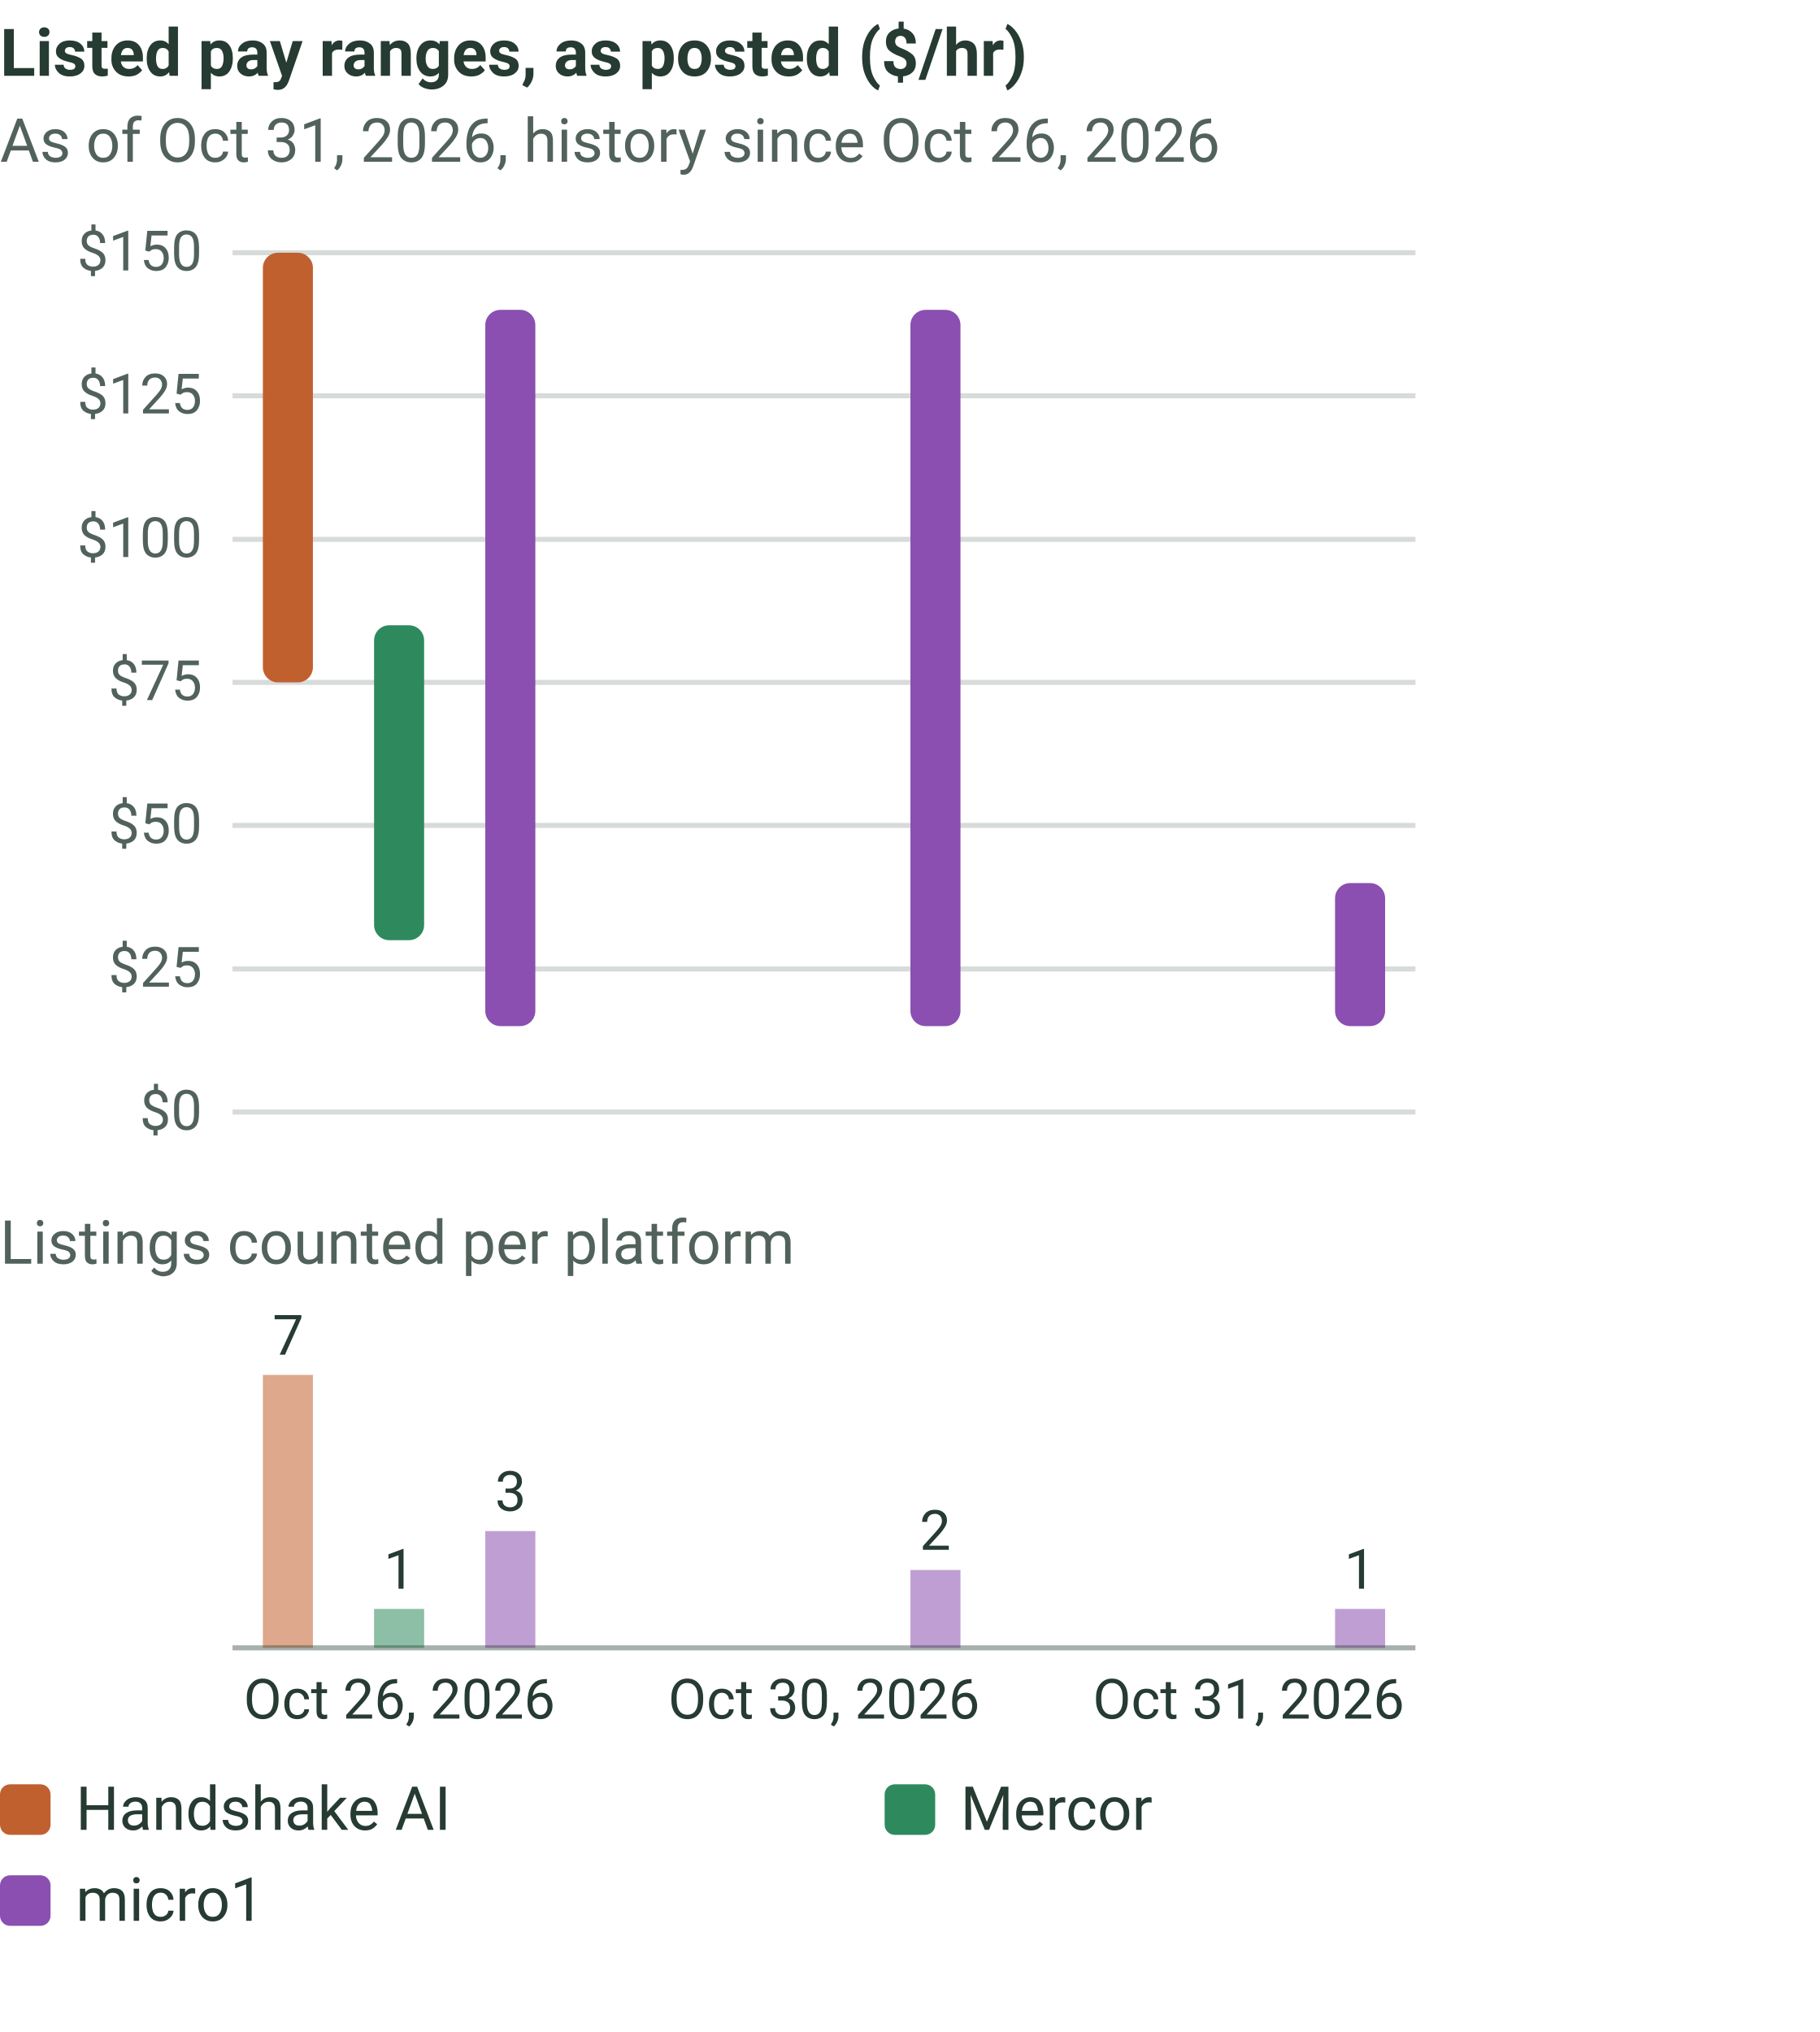
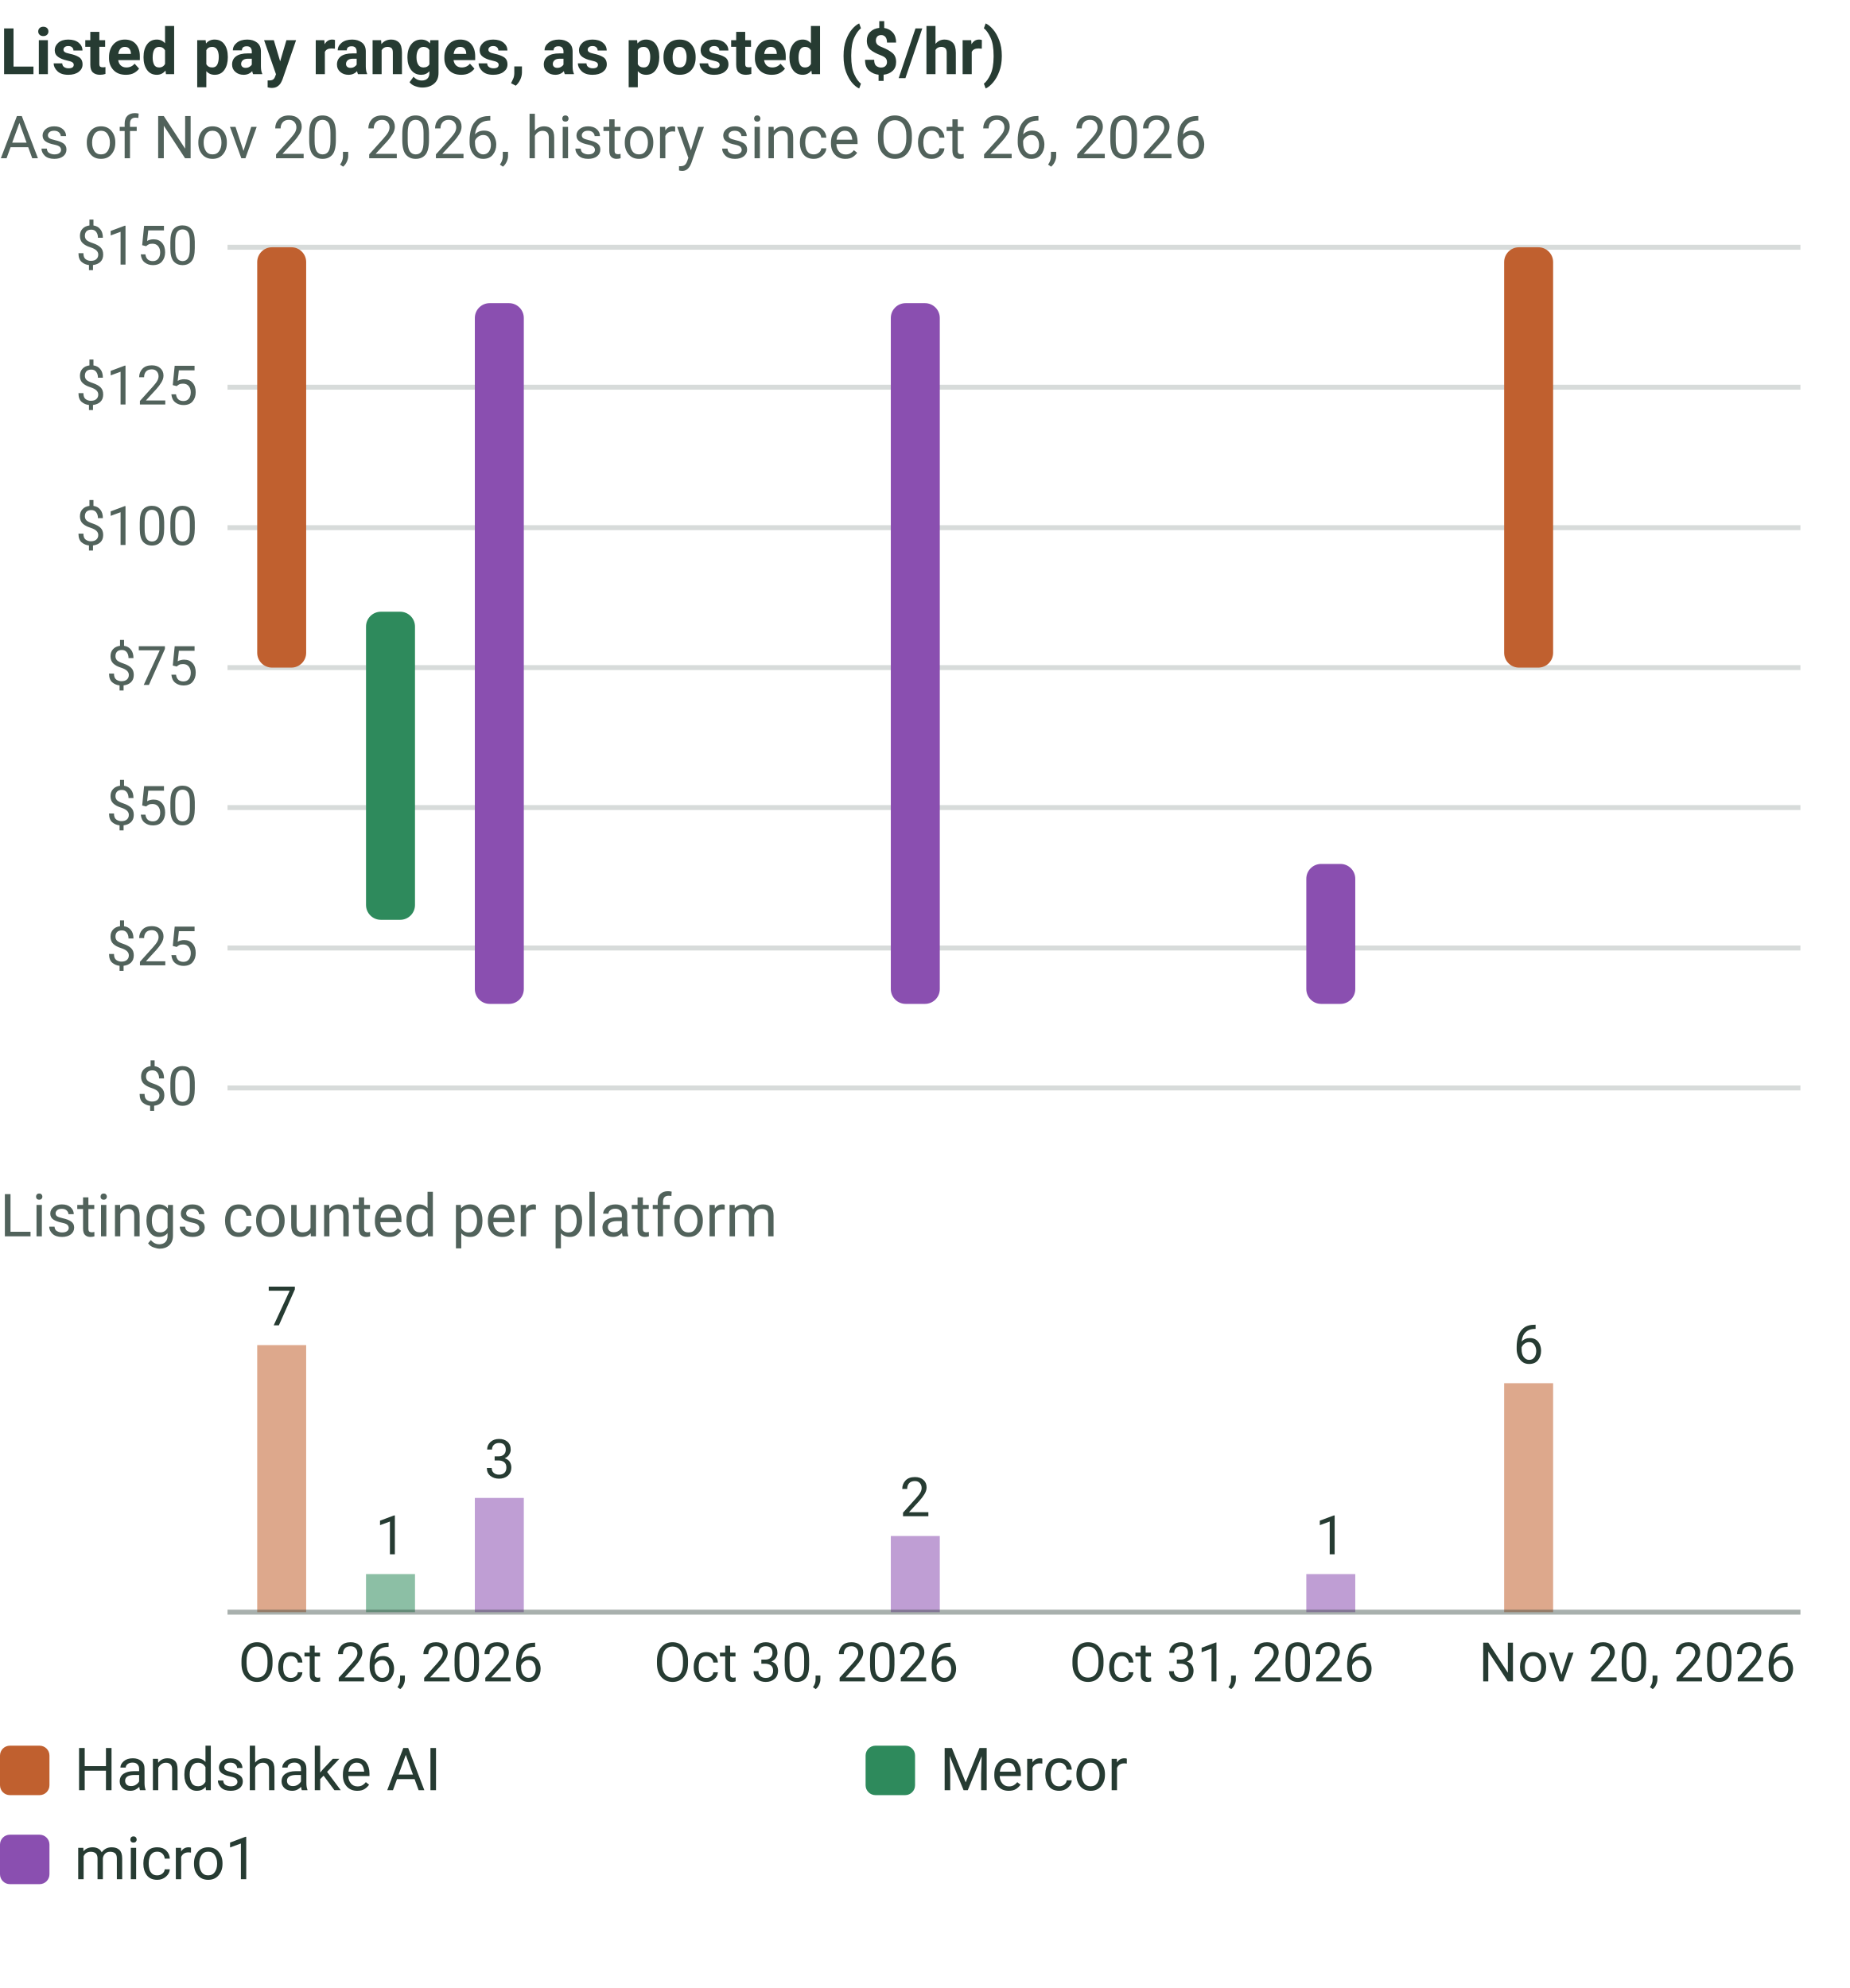
- <svg xmlns="http://www.w3.org/2000/svg" class="pt-chart-svg" viewBox="0 0 360 402" width="100%" role="img" aria-labelledby="ptc-education-title ptc-education-desc" preserveAspectRatio="xMinYMin meet" font-family="system-ui, -apple-system, Segoe UI, Roboto, sans-serif" font-size="12" style="max-width:360px;height:auto;color:#263b32;background:#fffdf6">
+ <svg xmlns="http://www.w3.org/2000/svg" class="pt-chart-svg" viewBox="0 0 374 402" width="100%" role="img" aria-labelledby="ptc-education-title ptc-education-desc" preserveAspectRatio="xMinYMin meet" font-family="system-ui, -apple-system, Segoe UI, Roboto, sans-serif" font-size="12" style="max-width:374px;height:auto;color:#263b32;background:#fffdf6">
  <text x="0" y="15" font-weight="700" font-size="13" fill="currentColor">Listed pay ranges, as posted ($/hr)</text>
-   <text x="0" y="32" font-size="12" fill="currentColor" opacity=".8">As of Oct 31, 2026, history since Oct 26, 2026</text>
-   <line x1="46" x2="280" y1="220.0" y2="220.0" stroke="currentColor" stroke-opacity=".18" />
+   <text x="0" y="32" font-size="12" fill="currentColor" opacity=".8">As of Nov 20, 2026, history since Oct 26, 2026</text>
+   <line x1="46" x2="364" y1="220.0" y2="220.0" stroke="currentColor" stroke-opacity=".18" />
  <text x="40" y="223.5" text-anchor="end" font-size="11" fill="currentColor" opacity=".8">$0</text>
-   <line x1="46" x2="280" y1="191.7" y2="191.7" stroke="currentColor" stroke-opacity=".18" />
+   <line x1="46" x2="364" y1="191.7" y2="191.7" stroke="currentColor" stroke-opacity=".18" />
  <text x="40" y="195.2" text-anchor="end" font-size="11" fill="currentColor" opacity=".8">$25</text>
-   <line x1="46" x2="280" y1="163.3" y2="163.3" stroke="currentColor" stroke-opacity=".18" />
+   <line x1="46" x2="364" y1="163.3" y2="163.3" stroke="currentColor" stroke-opacity=".18" />
  <text x="40" y="166.8" text-anchor="end" font-size="11" fill="currentColor" opacity=".8">$50</text>
-   <line x1="46" x2="280" y1="135.0" y2="135.0" stroke="currentColor" stroke-opacity=".18" />
+   <line x1="46" x2="364" y1="135.0" y2="135.0" stroke="currentColor" stroke-opacity=".18" />
  <text x="40" y="138.5" text-anchor="end" font-size="11" fill="currentColor" opacity=".8">$75</text>
-   <line x1="46" x2="280" y1="106.7" y2="106.7" stroke="currentColor" stroke-opacity=".18" />
+   <line x1="46" x2="364" y1="106.7" y2="106.7" stroke="currentColor" stroke-opacity=".18" />
  <text x="40" y="110.2" text-anchor="end" font-size="11" fill="currentColor" opacity=".8">$100</text>
-   <line x1="46" x2="280" y1="78.3" y2="78.3" stroke="currentColor" stroke-opacity=".18" />
+   <line x1="46" x2="364" y1="78.3" y2="78.3" stroke="currentColor" stroke-opacity=".18" />
  <text x="40" y="81.8" text-anchor="end" font-size="11" fill="currentColor" opacity=".8">$125</text>
-   <line x1="46" x2="280" y1="50.0" y2="50.0" stroke="currentColor" stroke-opacity=".18" />
+   <line x1="46" x2="364" y1="50.0" y2="50.0" stroke="currentColor" stroke-opacity=".18" />
  <text x="40" y="53.5" text-anchor="end" font-size="11" fill="currentColor" opacity=".8">$150</text>
  <rect x="52.0" y="50.0" width="9.9" height="85.0" rx="3" fill="#c0602f" />
  <rect x="52.0" y="272.0" width="9.9" height="54.0" fill="#c0602f" fill-opacity=".55" />
  <text x="57.0" y="268.0" text-anchor="middle" font-size="11" fill="currentColor">7</text>
  <rect x="74.0" y="123.7" width="9.9" height="62.3" rx="3" fill="#2e8a5c" />
  <rect x="74.0" y="318.3" width="9.9" height="7.7" fill="#2e8a5c" fill-opacity=".55" />
  <text x="79.0" y="314.3" text-anchor="middle" font-size="11" fill="currentColor">1</text>
  <rect x="96.0" y="61.3" width="9.9" height="141.7" rx="3" fill="#8a4fb0" />
  <rect x="96.0" y="302.9" width="9.9" height="23.1" fill="#8a4fb0" fill-opacity=".55" />
  <text x="101.0" y="298.9" text-anchor="middle" font-size="11" fill="currentColor">3</text>
  <text x="79.0" y="340" text-anchor="middle" font-size="11" fill="currentColor">Oct 26, 2026</text>
  <rect x="180.1" y="61.3" width="9.9" height="141.7" rx="3" fill="#8a4fb0" />
  <rect x="180.1" y="310.6" width="9.9" height="15.4" fill="#8a4fb0" fill-opacity=".55" />
  <text x="185.0" y="306.6" text-anchor="middle" font-size="11" fill="currentColor">2</text>
  <text x="163.0" y="340" text-anchor="middle" font-size="11" fill="currentColor">Oct 30, 2026</text>
  <rect x="264.1" y="174.7" width="9.9" height="28.3" rx="3" fill="#8a4fb0" />
  <rect x="264.1" y="318.3" width="9.9" height="7.7" fill="#8a4fb0" fill-opacity=".55" />
  <text x="269.0" y="314.3" text-anchor="middle" font-size="11" fill="currentColor">1</text>
  <text x="247.0" y="340" text-anchor="middle" font-size="11" fill="currentColor">Oct 31, 2026</text>
-   <line x1="46" x2="280" y1="326" y2="326" stroke="currentColor" stroke-opacity=".4" />
+   <rect x="304.1" y="50.0" width="9.9" height="85.0" rx="3" fill="#c0602f" />
+   <rect x="304.1" y="279.7" width="9.9" height="46.3" fill="#c0602f" fill-opacity=".55" />
+   <text x="309.0" y="275.7" text-anchor="middle" font-size="11" fill="currentColor">6</text>
+   <text x="331.0" y="340" text-anchor="middle" font-size="11" fill="currentColor">Nov 20, 2026</text>
+   <line x1="46" x2="364" y1="326" y2="326" stroke="currentColor" stroke-opacity=".4" />
  <text x="0" y="250" font-size="12" fill="currentColor" opacity=".8">Listings counted per platform</text>
  <rect x="0" y="353" width="10" height="10" rx="2" fill="#c0602f" />
  <text x="15" y="362" font-size="12" fill="currentColor">Handshake AI</text>
  <rect x="175" y="353" width="10" height="10" rx="2" fill="#2e8a5c" />
  <text x="190" y="362" font-size="12" fill="currentColor">Mercor</text>
  <rect x="0" y="371" width="10" height="10" rx="2" fill="#8a4fb0" />
  <text x="15" y="380" font-size="12" fill="currentColor">micro1</text>
</svg>
